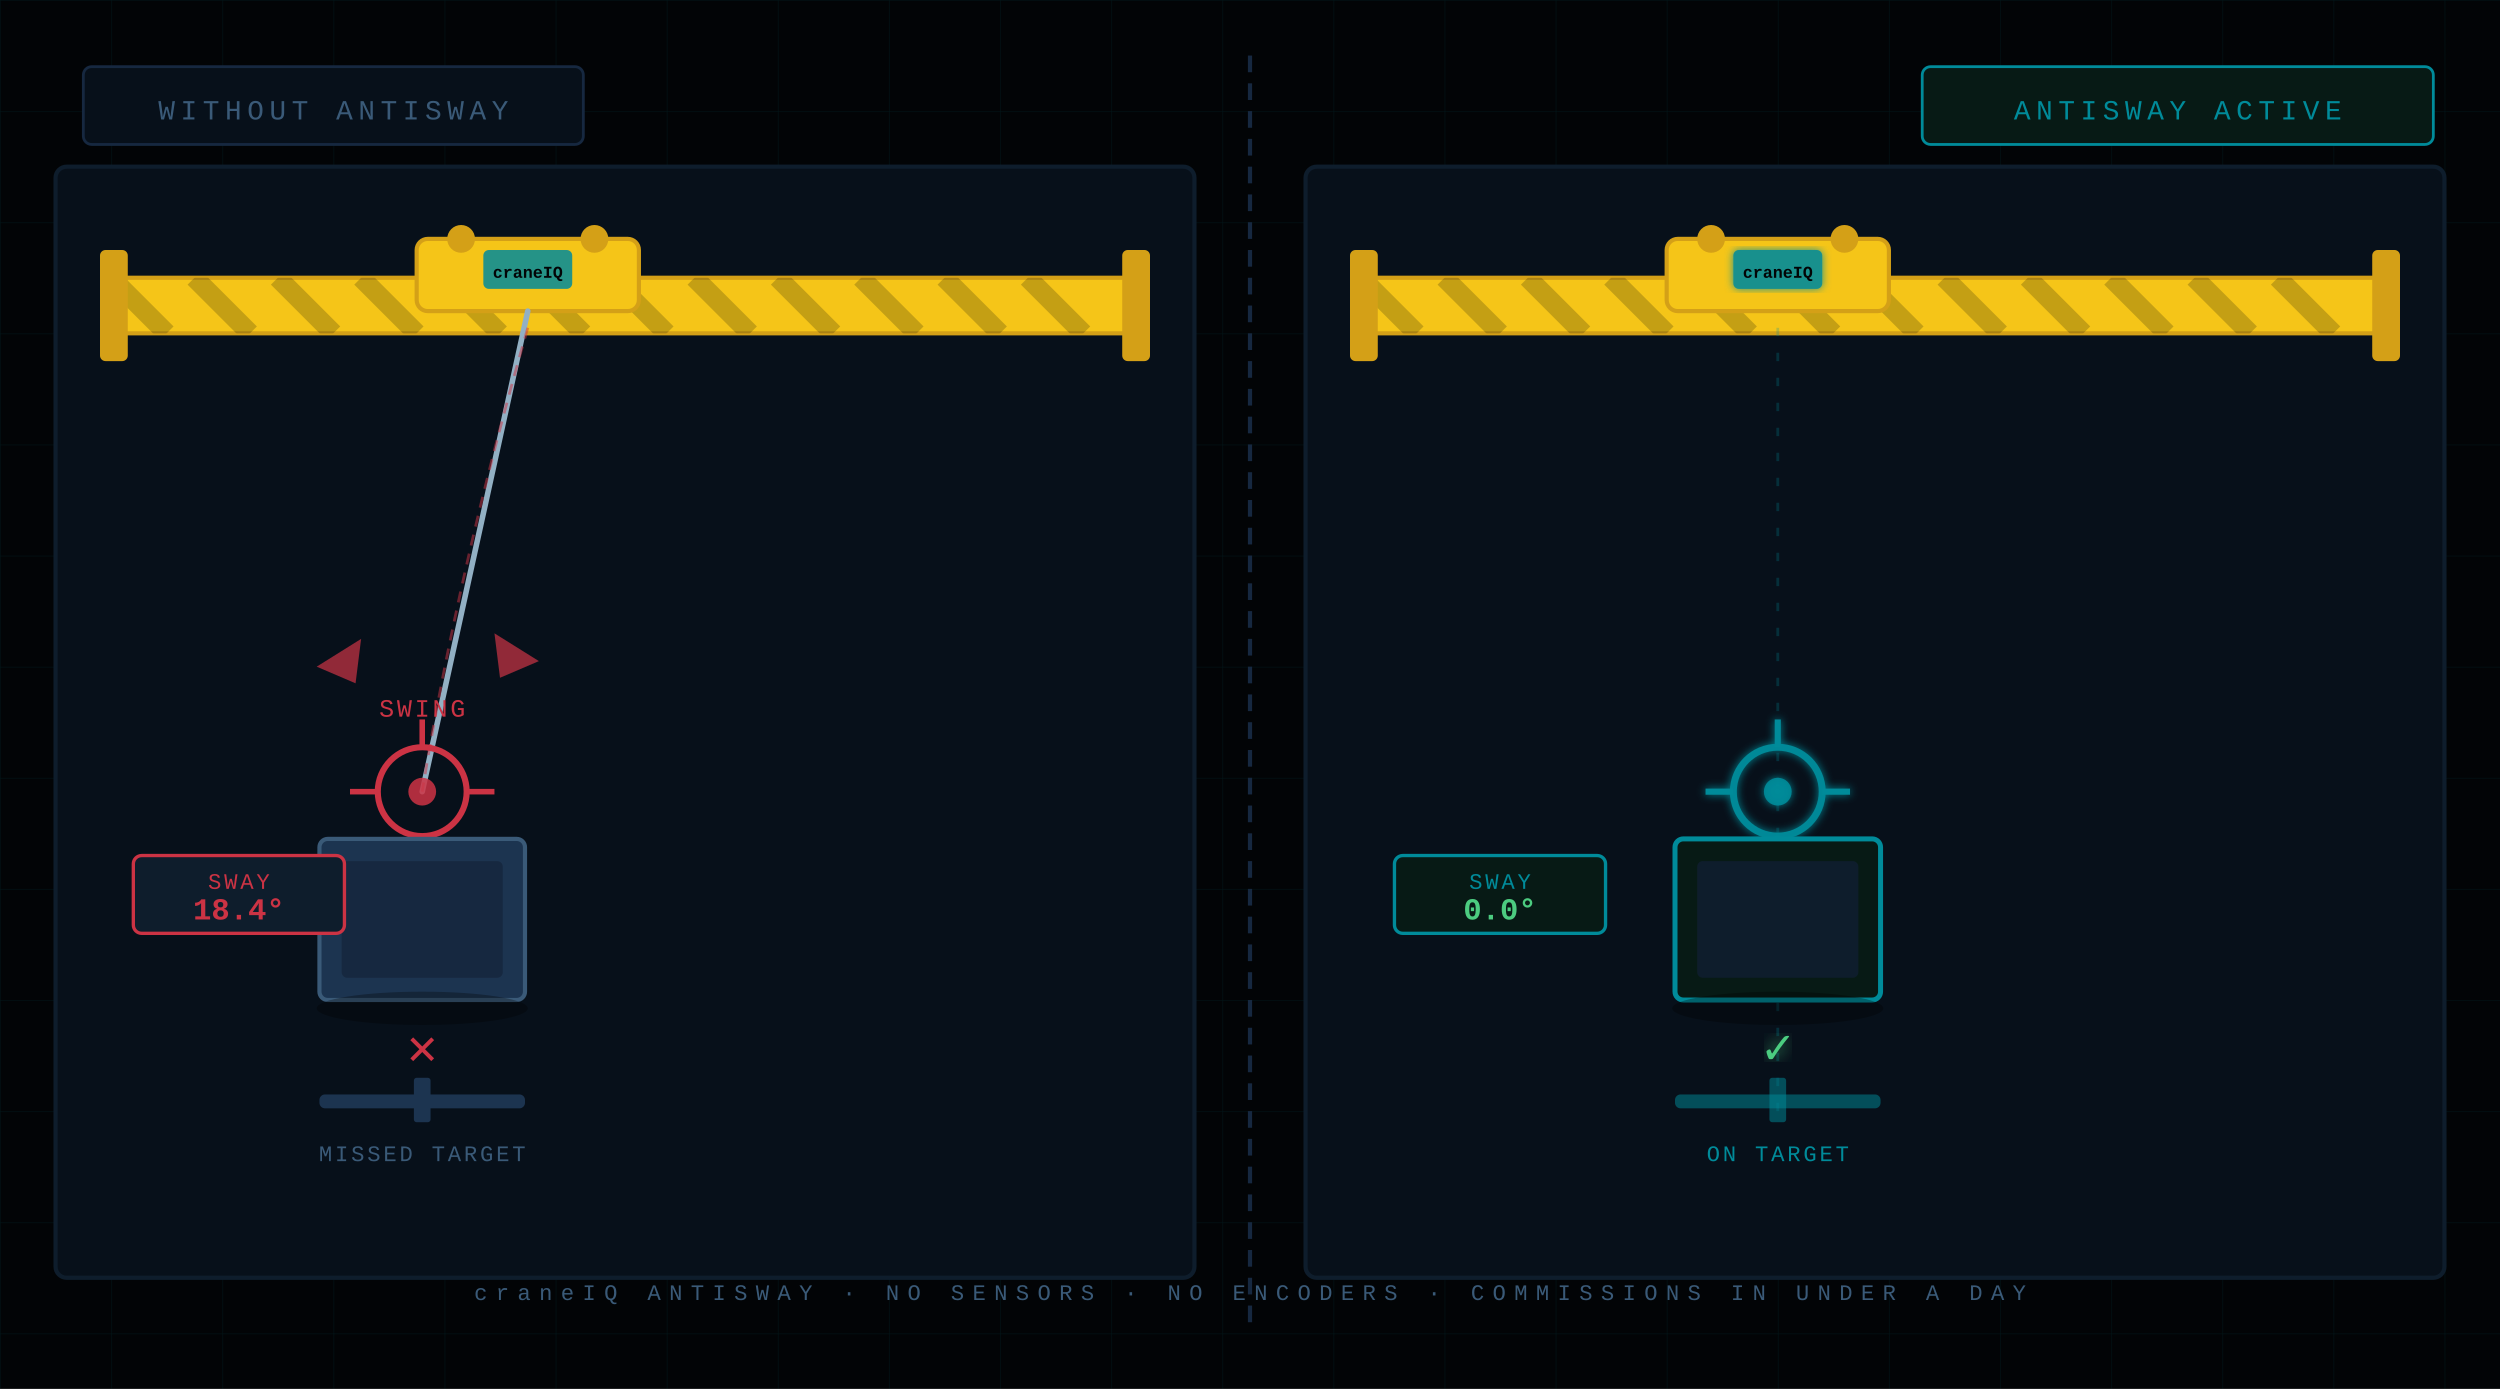
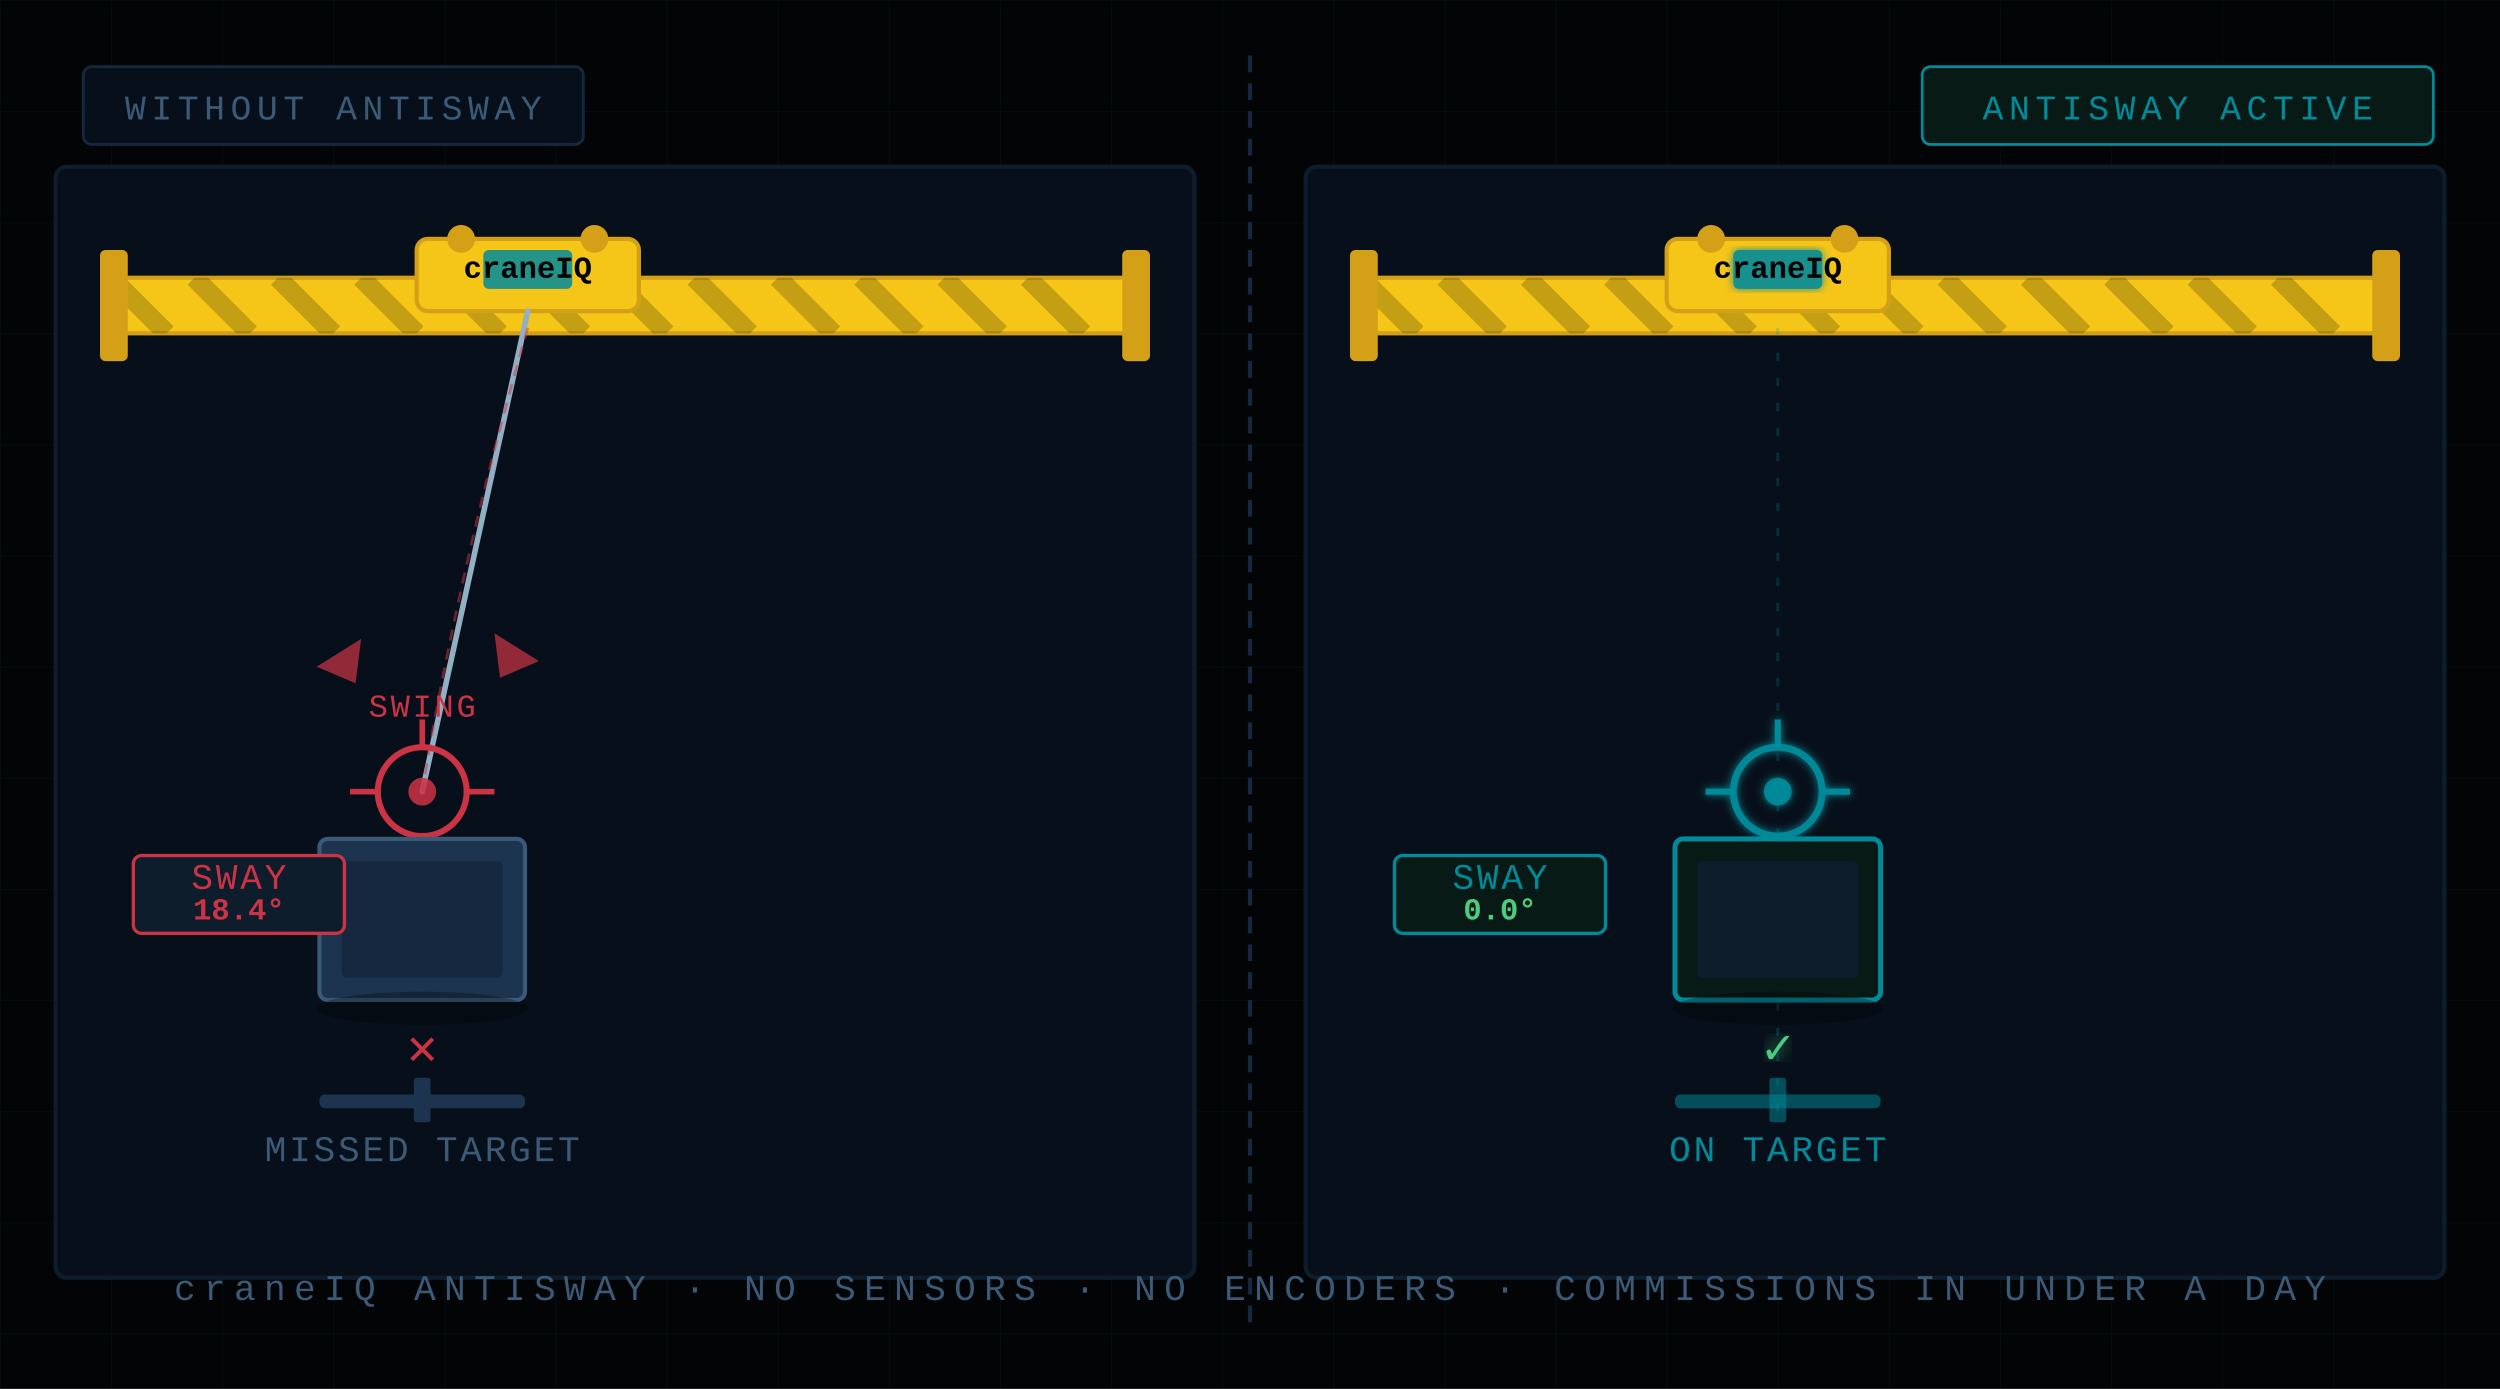
<svg xmlns="http://www.w3.org/2000/svg" viewBox="0 0 900 500" font-family="'Share Tech Mono', 'Courier New', monospace">
  <defs>
    <pattern id="grid" width="40" height="40" patternUnits="userSpaceOnUse">
      <path d="M 40 0 L 0 0 0 40" fill="none" stroke="#008B9A" stroke-width="0.3" opacity="0.15" />
    </pattern>
    <filter id="glow">
      <feGaussianBlur stdDeviation="3" result="blur" />
      <feMerge>
        <feMergeNode in="blur" />
        <feMergeNode in="SourceGraphic" />
      </feMerge>
    </filter>
    <filter id="glows">
      <feGaussianBlur stdDeviation="1.5" result="blur" />
      <feMerge>
        <feMergeNode in="blur" />
        <feMergeNode in="SourceGraphic" />
      </feMerge>
    </filter>
  </defs>
  <rect width="900" height="500" fill="#020406" />
  <rect width="900" height="500" fill="url(#grid)" />
  <line x1="450" y1="20" x2="450" y2="480" stroke="#162840" stroke-width="1.5" stroke-dasharray="6 4" />
  <rect x="30" y="24" width="180" height="28" rx="3" fill="#07101a" stroke="#162840" stroke-width="1" />
-   <text x="120" y="43" text-anchor="middle" fill="#3a5a78" font-size="10" letter-spacing="2">WITHOUT ANTISWAY</text>
+   <text x="120" y="43" text-anchor="middle" fill="#3a5a78" font-size="12.5" letter-spacing="2">WITHOUT ANTISWAY</text>
  <rect x="20" y="60" width="410" height="400" rx="4" fill="#07101a" stroke="#0e1d2c" stroke-width="1.5" />
  <rect x="40" y="100" width="370" height="20" rx="3" fill="#F5C518" stroke="#D4A017" stroke-width="1.5" />
  <clipPath id="cl">
    <rect x="40" y="100" width="370" height="20" rx="3" />
  </clipPath>
  <g clip-path="url(#cl)" opacity="0.2">
    <line x1="40" y1="100" x2="60" y2="120" stroke="#020406" stroke-width="7" />
    <line x1="70" y1="100" x2="90" y2="120" stroke="#020406" stroke-width="7" />
    <line x1="100" y1="100" x2="120" y2="120" stroke="#020406" stroke-width="7" />
    <line x1="130" y1="100" x2="150" y2="120" stroke="#020406" stroke-width="7" />
    <line x1="160" y1="100" x2="180" y2="120" stroke="#020406" stroke-width="7" />
    <line x1="190" y1="100" x2="210" y2="120" stroke="#020406" stroke-width="7" />
    <line x1="220" y1="100" x2="240" y2="120" stroke="#020406" stroke-width="7" />
    <line x1="250" y1="100" x2="270" y2="120" stroke="#020406" stroke-width="7" />
    <line x1="280" y1="100" x2="300" y2="120" stroke="#020406" stroke-width="7" />
    <line x1="310" y1="100" x2="330" y2="120" stroke="#020406" stroke-width="7" />
    <line x1="340" y1="100" x2="360" y2="120" stroke="#020406" stroke-width="7" />
    <line x1="370" y1="100" x2="390" y2="120" stroke="#020406" stroke-width="7" />
  </g>
  <rect x="36" y="90" width="10" height="40" rx="2" fill="#D4A017" />
  <rect x="404" y="90" width="10" height="40" rx="2" fill="#D4A017" />
  <rect x="150" y="86" width="80" height="26" rx="4" fill="#F5C518" stroke="#D4A017" stroke-width="1.5" />
  <circle cx="166" cy="86" r="5" fill="#D4A017" />
  <circle cx="214" cy="86" r="5" fill="#D4A017" />
  <rect x="174" y="90" width="32" height="14" rx="2" fill="#008B9A" opacity="0.85" />
-   <text x="190" y="100" text-anchor="middle" fill="#020406" font-size="6" font-weight="bold">craneIQ</text>
+   <text x="190" y="100" text-anchor="middle" fill="#020406" font-size="11" font-weight="bold">craneIQ</text>
  <line x1="190" y1="112" x2="152" y2="285" stroke="#92b0c4" stroke-width="2" stroke-linecap="round" />
  <circle cx="152" cy="285" r="16" fill="none" stroke="#cc3344" stroke-width="2.2" />
  <circle cx="152" cy="285" r="5" fill="#cc3344" opacity="0.85" />
  <line x1="126" y1="285" x2="136" y2="285" stroke="#cc3344" stroke-width="2" />
  <line x1="168" y1="285" x2="178" y2="285" stroke="#cc3344" stroke-width="2" />
  <line x1="152" y1="259" x2="152" y2="269" stroke="#cc3344" stroke-width="2" />
  <line x1="152" y1="301" x2="152" y2="311" stroke="#cc3344" stroke-width="2" />
  <path d="M 190 118 Q 165 205 152 285" fill="none" stroke="#cc3344" stroke-width="1" stroke-dasharray="4 3" opacity="0.5" />
  <path d="M 114 240 L 130 230 L 128 246 Z" fill="#cc3344" opacity="0.7" />
  <path d="M 194 238 L 178 228 L 180 244 Z" fill="#cc3344" opacity="0.7" />
-   <text x="152" y="258" text-anchor="middle" fill="#cc3344" font-size="9" letter-spacing="1">SWING</text>
+   <text x="152" y="258" text-anchor="middle" fill="#cc3344" font-size="11.5" letter-spacing="1">SWING</text>
  <rect x="115" y="302" width="74" height="58" rx="3" fill="#1c3450" stroke="#3a5a78" stroke-width="1.5" />
  <rect x="123" y="310" width="58" height="42" rx="2" fill="#162840" />
  <ellipse cx="152" cy="363" rx="38" ry="6" fill="#000" opacity="0.3" />
  <rect x="48" y="308" width="76" height="28" rx="3" fill="#0e1d2c" stroke="#cc3344" stroke-width="1.2" />
-   <text x="86" y="320" text-anchor="middle" fill="#cc3344" font-size="8" letter-spacing="1">SWAY</text>
+   <text x="86" y="320" text-anchor="middle" fill="#cc3344" font-size="13" letter-spacing="1">SWAY</text>
  <text x="86" y="331" text-anchor="middle" fill="#cc3344" font-size="11" font-weight="bold">18.4°</text>
  <rect x="115" y="394" width="74" height="5" rx="2" fill="#1c3450" />
  <rect x="149" y="388" width="6" height="16" rx="1" fill="#1c3450" />
  <text x="152" y="383" text-anchor="middle" fill="#cc3344" font-size="18" font-weight="bold">✕</text>
-   <text x="152" y="418" text-anchor="middle" fill="#3a5a78" font-size="8" letter-spacing="1">MISSED TARGET</text>
+   <text x="152" y="418" text-anchor="middle" fill="#3a5a78" font-size="13" letter-spacing="1">MISSED TARGET</text>
  <rect x="692" y="24" width="184" height="28" rx="3" fill="#071a15" stroke="#008B9A" stroke-width="1" />
-   <text x="784" y="43" text-anchor="middle" fill="#008B9A" font-size="10" letter-spacing="2">ANTISWAY ACTIVE</text>
+   <text x="784" y="43" text-anchor="middle" fill="#008B9A" font-size="12.5" letter-spacing="2">ANTISWAY ACTIVE</text>
  <rect x="470" y="60" width="410" height="400" rx="4" fill="#07101a" stroke="#0e1d2c" stroke-width="1.5" />
  <rect x="490" y="100" width="370" height="20" rx="3" fill="#F5C518" stroke="#D4A017" stroke-width="1.5" />
  <clipPath id="cr">
    <rect x="490" y="100" width="370" height="20" rx="3" />
  </clipPath>
  <g clip-path="url(#cr)" opacity="0.2">
    <line x1="490" y1="100" x2="510" y2="120" stroke="#020406" stroke-width="7" />
    <line x1="520" y1="100" x2="540" y2="120" stroke="#020406" stroke-width="7" />
    <line x1="550" y1="100" x2="570" y2="120" stroke="#020406" stroke-width="7" />
    <line x1="580" y1="100" x2="600" y2="120" stroke="#020406" stroke-width="7" />
    <line x1="610" y1="100" x2="630" y2="120" stroke="#020406" stroke-width="7" />
    <line x1="640" y1="100" x2="660" y2="120" stroke="#020406" stroke-width="7" />
    <line x1="670" y1="100" x2="690" y2="120" stroke="#020406" stroke-width="7" />
    <line x1="700" y1="100" x2="720" y2="120" stroke="#020406" stroke-width="7" />
    <line x1="730" y1="100" x2="750" y2="120" stroke="#020406" stroke-width="7" />
    <line x1="760" y1="100" x2="780" y2="120" stroke="#020406" stroke-width="7" />
    <line x1="790" y1="100" x2="810" y2="120" stroke="#020406" stroke-width="7" />
    <line x1="820" y1="100" x2="840" y2="120" stroke="#020406" stroke-width="7" />
  </g>
  <rect x="486" y="90" width="10" height="40" rx="2" fill="#D4A017" />
  <rect x="854" y="90" width="10" height="40" rx="2" fill="#D4A017" />
  <rect x="600" y="86" width="80" height="26" rx="4" fill="#F5C518" stroke="#D4A017" stroke-width="1.5" />
  <circle cx="616" cy="86" r="5" fill="#D4A017" />
  <circle cx="664" cy="86" r="5" fill="#D4A017" />
  <rect x="624" y="90" width="32" height="14" rx="2" fill="#008B9A" opacity="0.9" filter="url(#glows)" />
-   <text x="640" y="100" text-anchor="middle" fill="#020406" font-size="6" font-weight="bold">craneIQ</text>
+   <text x="640" y="100" text-anchor="middle" fill="#020406" font-size="11" font-weight="bold">craneIQ</text>
  <line x1="640" y1="112" x2="640" y2="285" stroke="#008B9A" stroke-width="2.5" stroke-linecap="round" filter="url(#glow)" />
  <line x1="640" y1="118" x2="640" y2="402" stroke="#008B9A" stroke-width="1" stroke-dasharray="3 6" opacity="0.25" />
  <g filter="url(#glows)">
    <circle cx="640" cy="285" r="16" fill="none" stroke="#008B9A" stroke-width="2.5" opacity="0.95" />
    <circle cx="640" cy="285" r="5" fill="#008B9A" opacity="0.9" />
    <line x1="614" y1="285" x2="624" y2="285" stroke="#008B9A" stroke-width="2.2" />
    <line x1="656" y1="285" x2="666" y2="285" stroke="#008B9A" stroke-width="2.2" />
    <line x1="640" y1="259" x2="640" y2="269" stroke="#008B9A" stroke-width="2.2" />
    <line x1="640" y1="301" x2="640" y2="311" stroke="#008B9A" stroke-width="2.2" />
  </g>
  <rect x="603" y="302" width="74" height="58" rx="3" fill="#071a15" stroke="#008B9A" stroke-width="1.8" />
  <rect x="611" y="310" width="58" height="42" rx="2" fill="#0e1d2c" />
  <ellipse cx="640" cy="363" rx="38" ry="6" fill="#000" opacity="0.3" />
  <rect x="502" y="308" width="76" height="28" rx="3" fill="#071a15" stroke="#008B9A" stroke-width="1.2" />
-   <text x="540" y="320" text-anchor="middle" fill="#008B9A" font-size="8" letter-spacing="1">SWAY</text>
+   <text x="540" y="320" text-anchor="middle" fill="#008B9A" font-size="13" letter-spacing="1">SWAY</text>
  <text x="540" y="331" text-anchor="middle" fill="#4ccc80" font-size="11" font-weight="bold">0.0°</text>
  <rect x="603" y="394" width="74" height="5" rx="2" fill="#008B9A" opacity="0.5" />
  <rect x="637" y="388" width="6" height="16" rx="1" fill="#008B9A" opacity="0.5" />
  <text x="640" y="383" text-anchor="middle" fill="#4ccc80" font-size="18" font-weight="bold" filter="url(#glow)">✓</text>
-   <text x="640" y="418" text-anchor="middle" fill="#008B9A" font-size="8" letter-spacing="1">ON TARGET</text>
-   <text x="450" y="468" text-anchor="middle" fill="#3a5a78" font-size="8" letter-spacing="3">craneIQ ANTISWAY · NO SENSORS · NO ENCODERS · COMMISSIONS IN UNDER A DAY</text>
+   <text x="640" y="418" text-anchor="middle" fill="#008B9A" font-size="13" letter-spacing="1">ON TARGET</text>
+   <text x="450" y="468" text-anchor="middle" fill="#3a5a78" font-size="13" letter-spacing="3">craneIQ ANTISWAY · NO SENSORS · NO ENCODERS · COMMISSIONS IN UNDER A DAY</text>
</svg>
